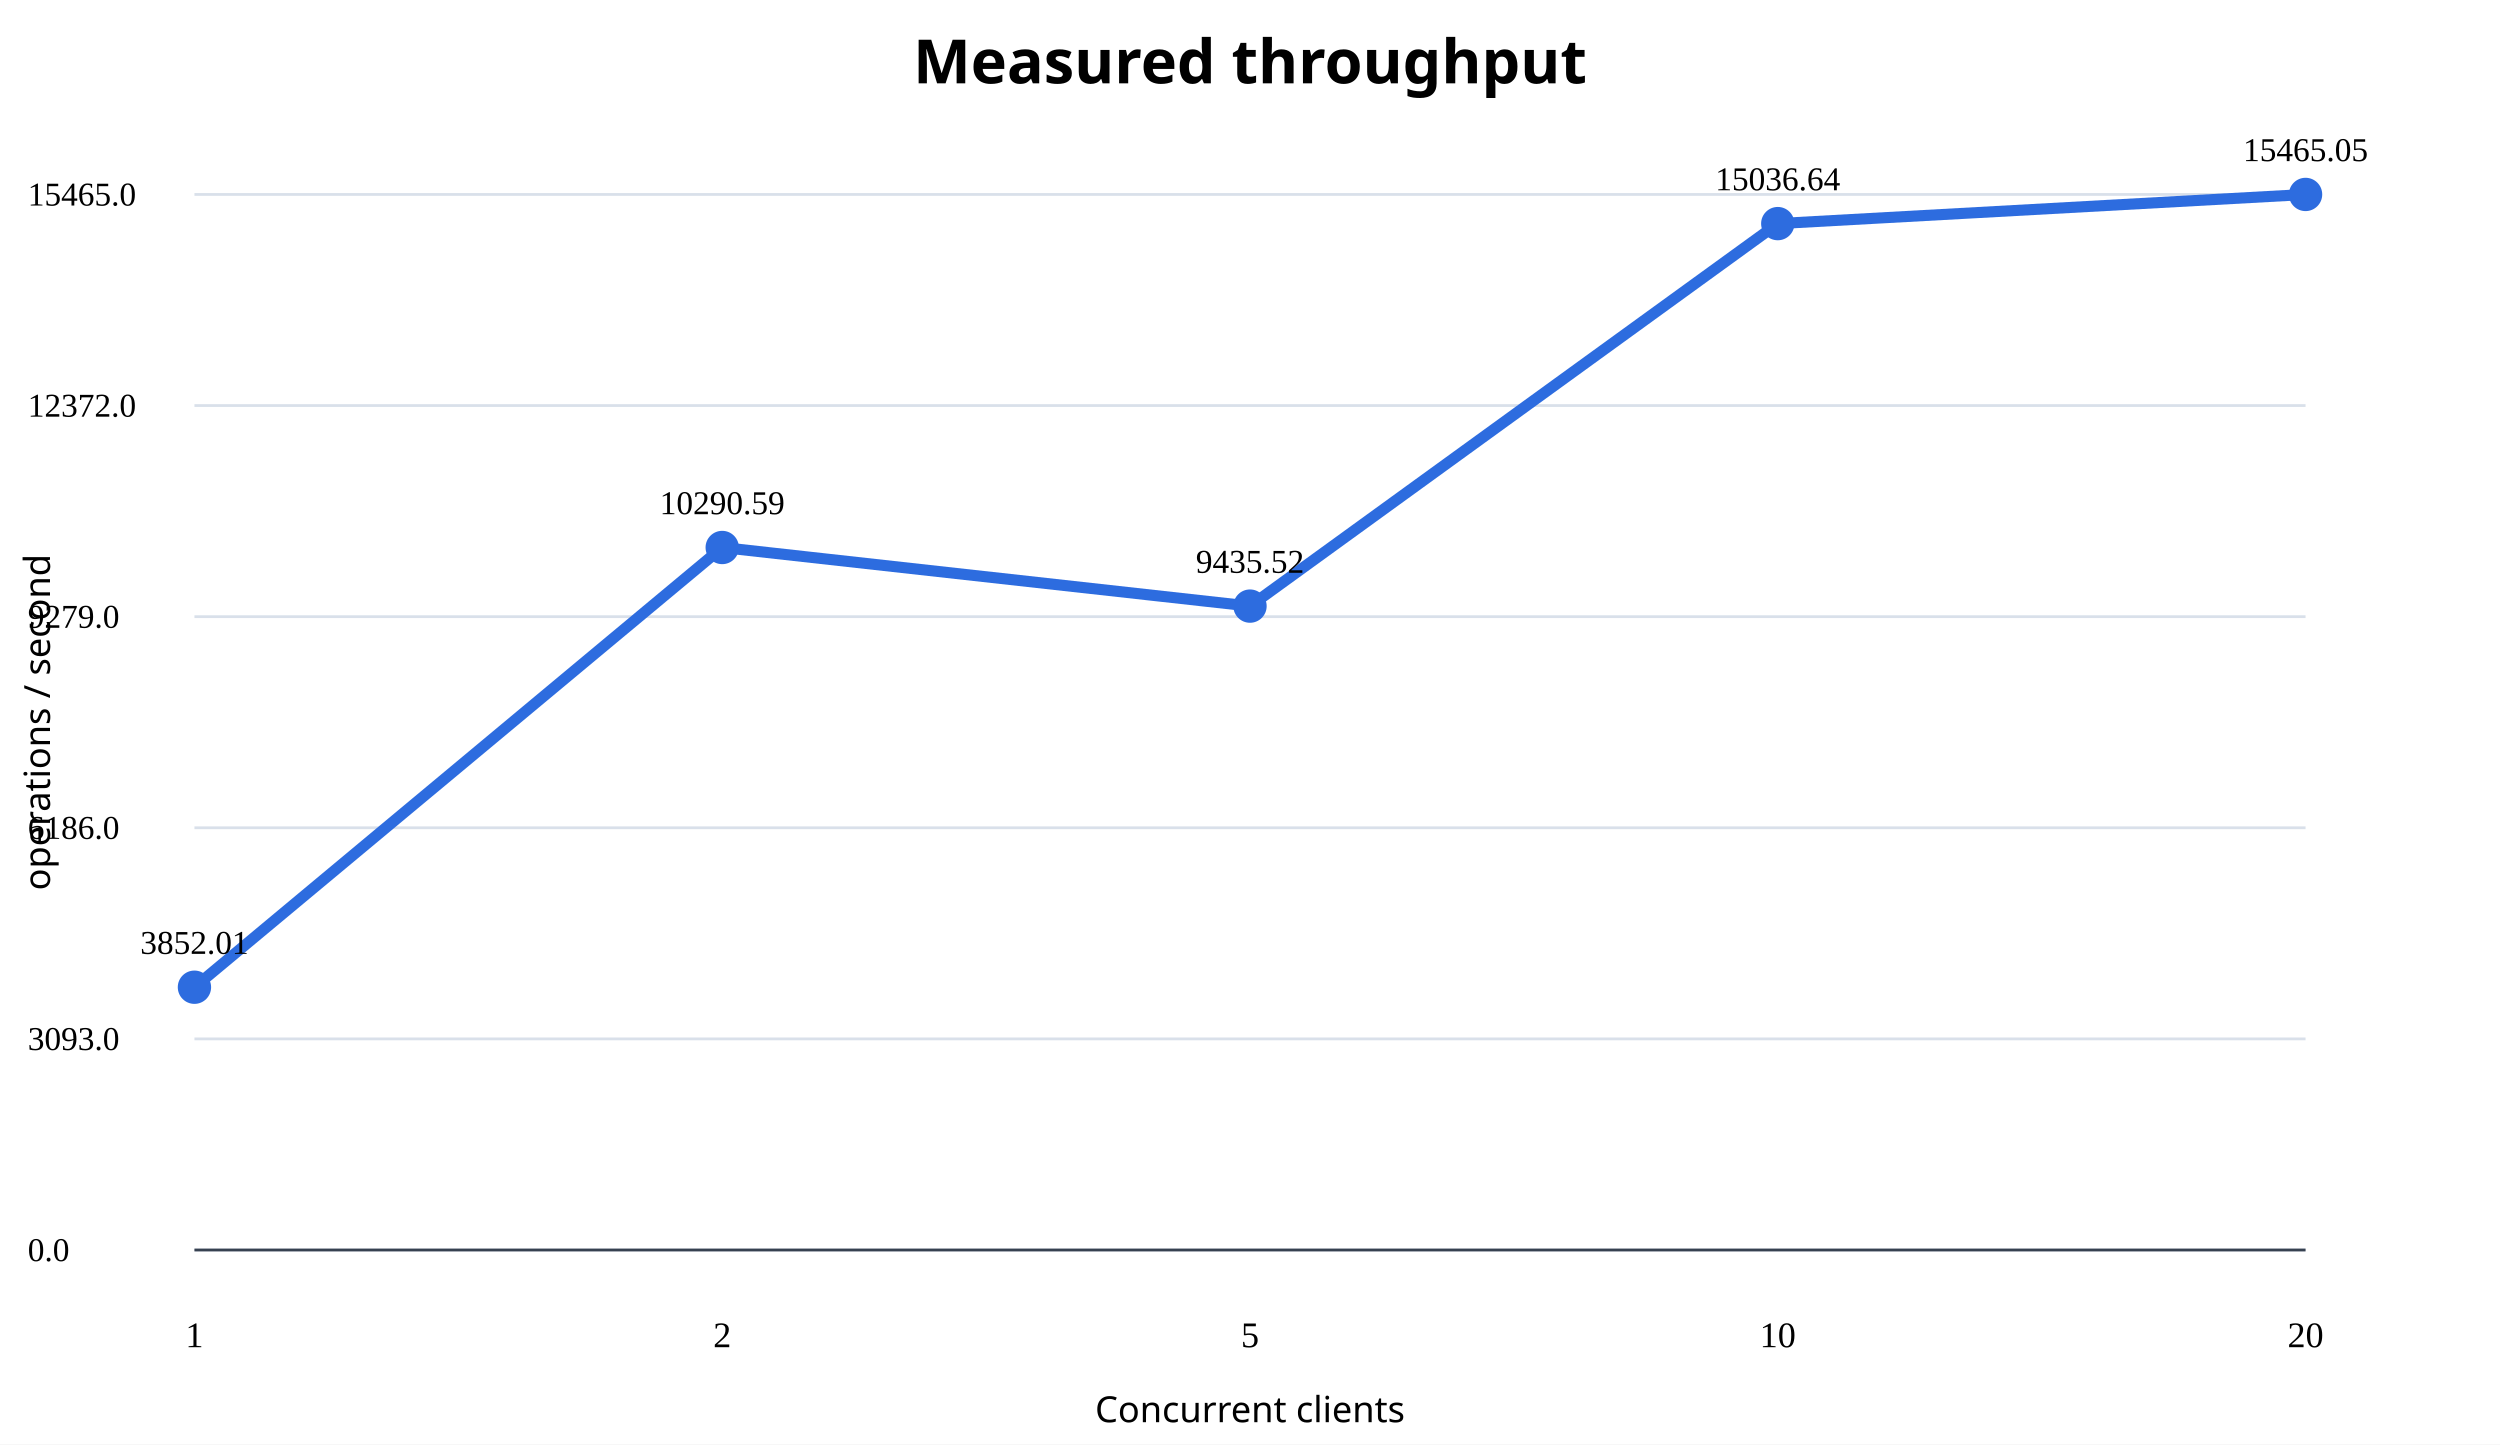
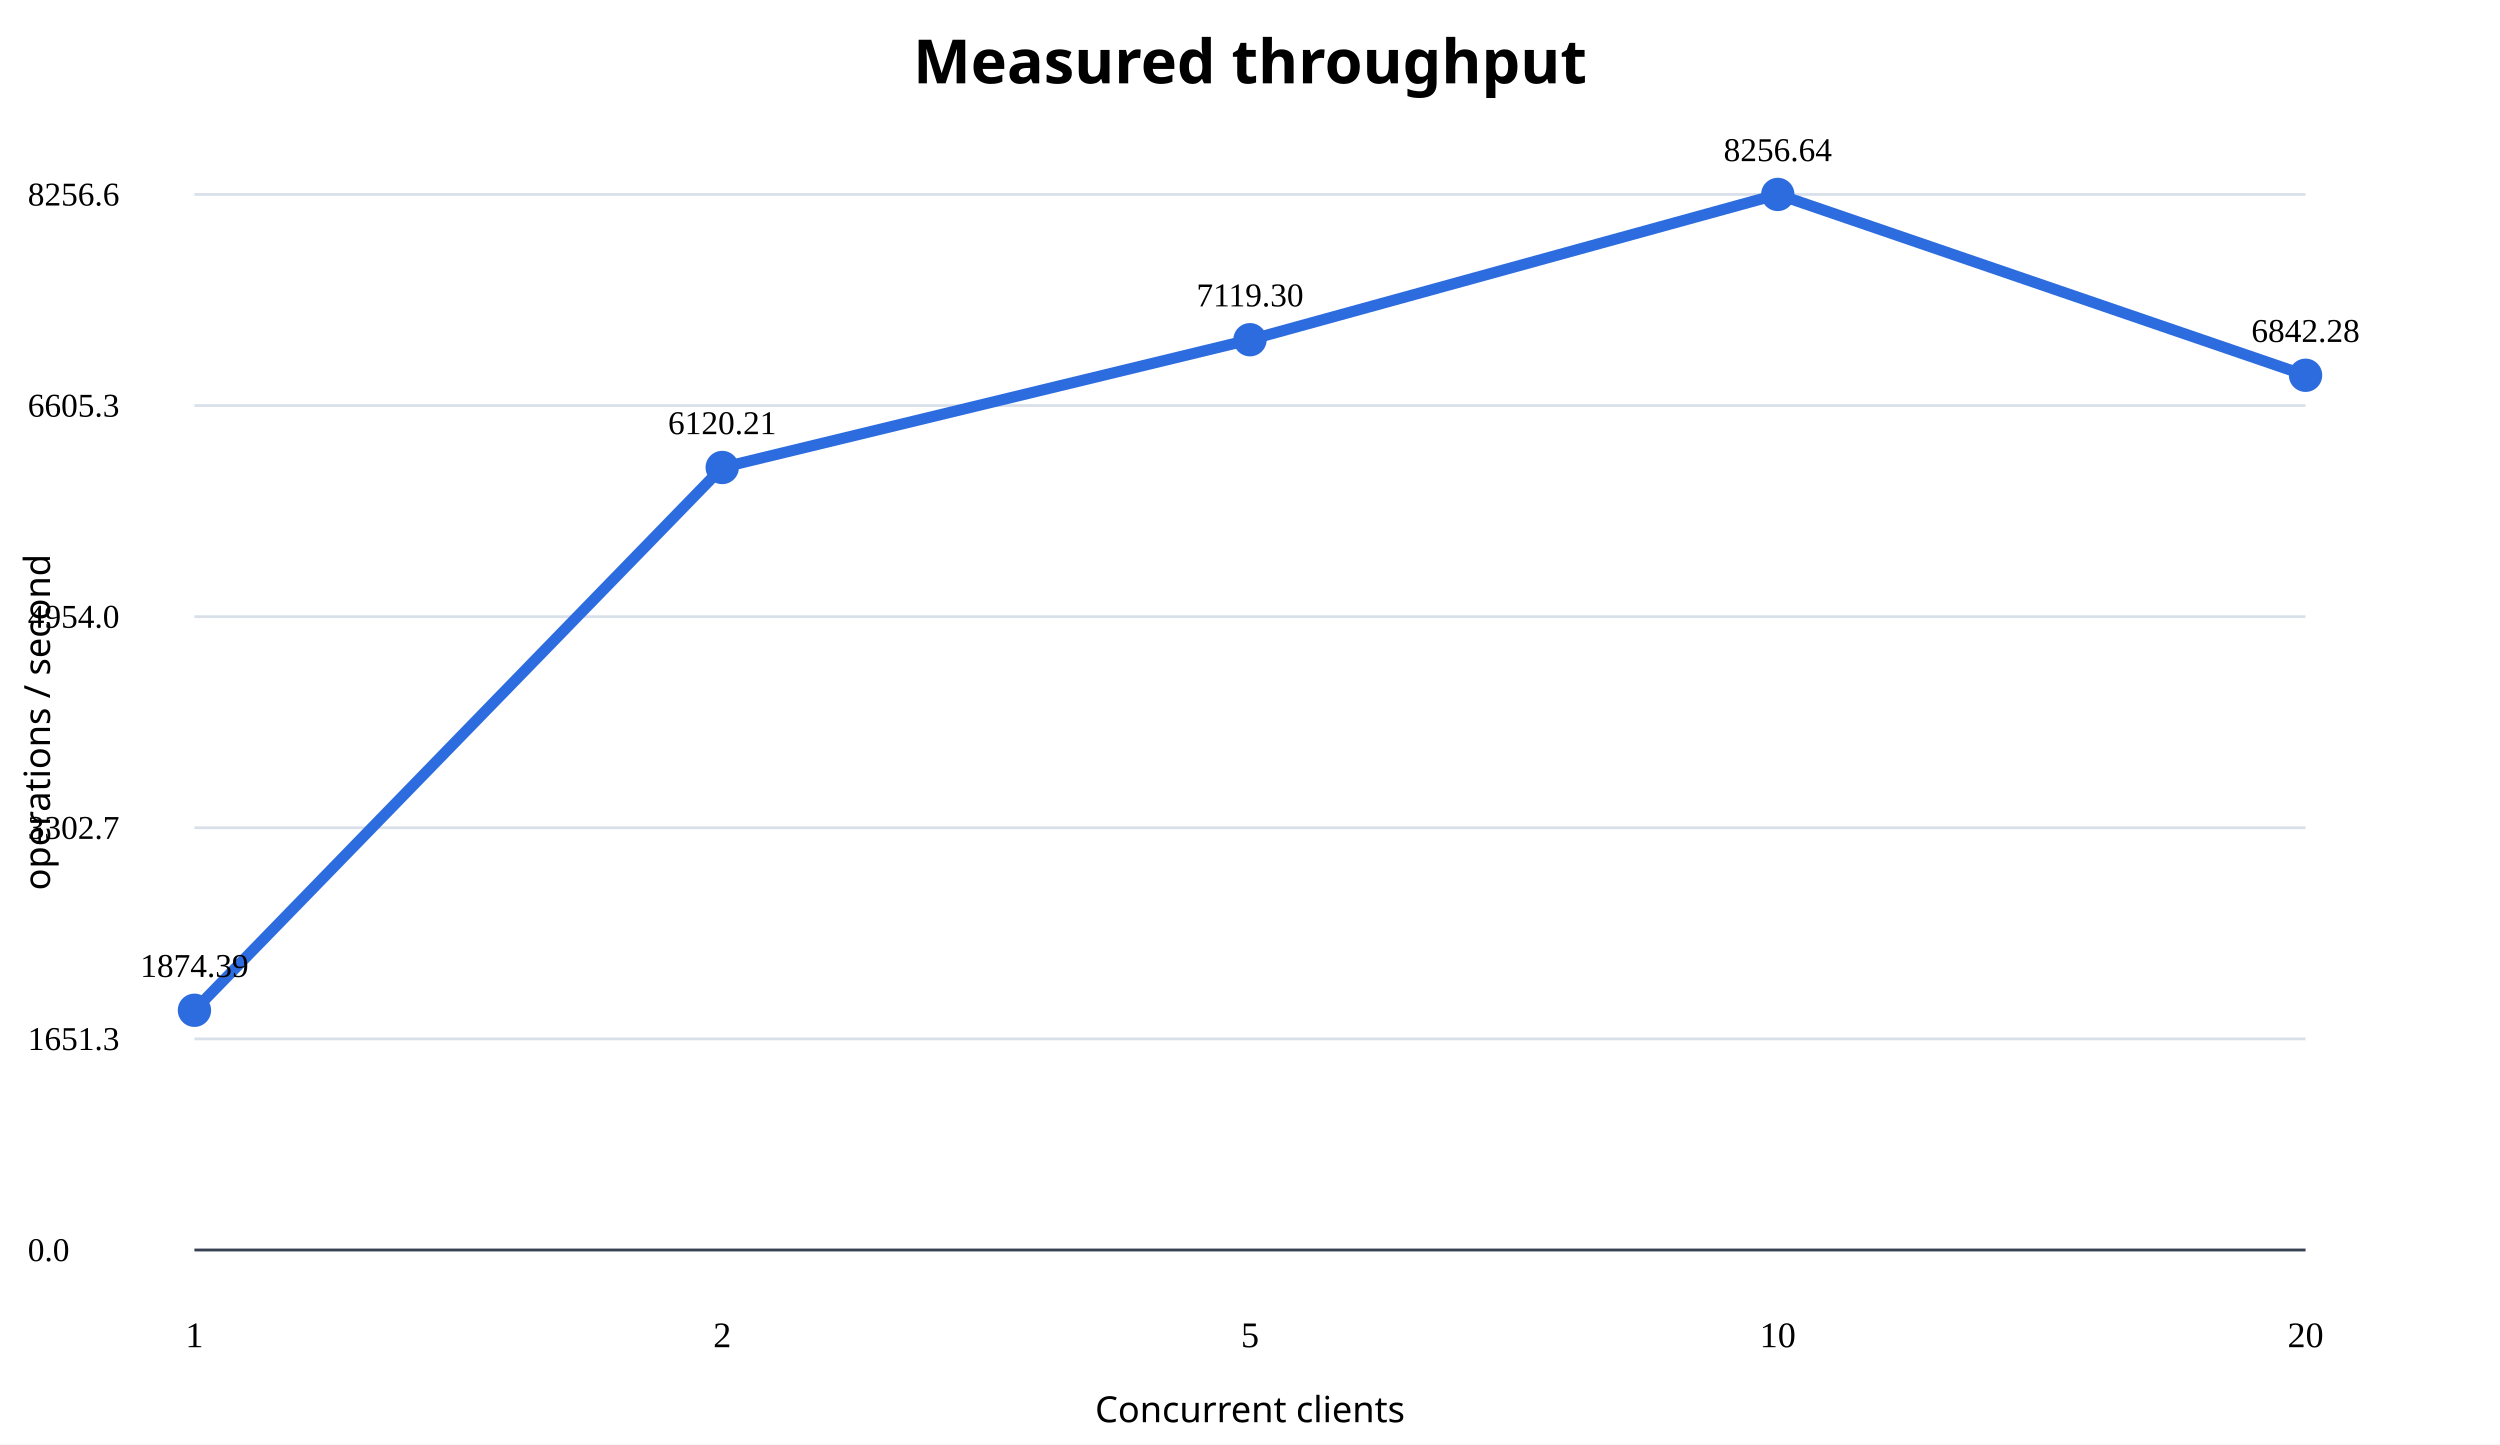
<svg xmlns="http://www.w3.org/2000/svg" width="900" height="520" viewBox="0 0 900 520">
  <rect width="100%" height="100%" fill="white" />
  <text x="450.0" y="30" text-anchor="middle" font-family="sans-serif" font-size="22" font-weight="bold">Measured throughput</text>
  <line x1="70" y1="450.0" x2="830" y2="450.0" stroke="#d9e0ea" />
  <text x="10" y="454.0" font-size="12">0.0</text>
  <line x1="70" y1="374.0" x2="830" y2="374.0" stroke="#d9e0ea" />
-   <text x="10" y="378.0" font-size="12">3093.0</text>
+   <text x="10" y="378.0" font-size="12">1651.3</text>
  <line x1="70" y1="298.0" x2="830" y2="298.0" stroke="#d9e0ea" />
-   <text x="10" y="302.0" font-size="12">6186.0</text>
+   <text x="10" y="302.0" font-size="12">3302.7</text>
  <line x1="70" y1="222.0" x2="830" y2="222.0" stroke="#d9e0ea" />
-   <text x="10" y="226.0" font-size="12">9279.0</text>
+   <text x="10" y="226.0" font-size="12">4954.0</text>
  <line x1="70" y1="146.0" x2="830" y2="146.0" stroke="#d9e0ea" />
-   <text x="10" y="150.0" font-size="12">12372.0</text>
+   <text x="10" y="150.0" font-size="12">6605.3</text>
  <line x1="70" y1="70.0" x2="830" y2="70.0" stroke="#d9e0ea" />
-   <text x="10" y="74.0" font-size="12">15465.0</text>
+   <text x="10" y="74.0" font-size="12">8256.6</text>
  <line x1="70" y1="450" x2="830" y2="450" stroke="#374151" />
-   <polyline points="70.0,355.4 260.0,197.1 450.0,218.2 640.0,80.5 830.0,70.0" fill="none" stroke="#2d6cdf" stroke-width="4" />
-   <circle cx="70.0" cy="355.4" r="6" fill="#2d6cdf" />
-   <text x="70.0" y="343.4" text-anchor="middle" font-size="12">3852.01</text>
-   <circle cx="260.0" cy="197.1" r="6" fill="#2d6cdf" />
-   <text x="260.0" y="185.1" text-anchor="middle" font-size="12">10290.59</text>
-   <circle cx="450.0" cy="218.2" r="6" fill="#2d6cdf" />
-   <text x="450.0" y="206.2" text-anchor="middle" font-size="12">9435.52</text>
-   <circle cx="640.0" cy="80.5" r="6" fill="#2d6cdf" />
-   <text x="640.0" y="68.5" text-anchor="middle" font-size="12">15036.64</text>
-   <circle cx="830.0" cy="70.0" r="6" fill="#2d6cdf" />
-   <text x="830.0" y="58.0" text-anchor="middle" font-size="12">15465.05</text>
+   <polyline points="70.0,363.7 260.0,168.3 450.0,122.3 640.0,70.0 830.0,135.1" fill="none" stroke="#2d6cdf" stroke-width="4" />
+   <circle cx="70.0" cy="363.7" r="6" fill="#2d6cdf" />
+   <text x="70.0" y="351.7" text-anchor="middle" font-size="12">1874.39</text>
+   <circle cx="260.0" cy="168.3" r="6" fill="#2d6cdf" />
+   <text x="260.0" y="156.3" text-anchor="middle" font-size="12">6120.21</text>
+   <circle cx="450.0" cy="122.3" r="6" fill="#2d6cdf" />
+   <text x="450.0" y="110.3" text-anchor="middle" font-size="12">7119.30</text>
+   <circle cx="640.0" cy="70.0" r="6" fill="#2d6cdf" />
+   <text x="640.0" y="58.0" text-anchor="middle" font-size="12">8256.64</text>
+   <circle cx="830.0" cy="135.1" r="6" fill="#2d6cdf" />
+   <text x="830.0" y="123.1" text-anchor="middle" font-size="12">6842.28</text>
  <text x="70.0" y="485" text-anchor="middle" font-size="13">1</text>
  <text x="260.0" y="485" text-anchor="middle" font-size="13">2</text>
  <text x="450.0" y="485" text-anchor="middle" font-size="13">5</text>
  <text x="640.0" y="485" text-anchor="middle" font-size="13">10</text>
  <text x="830.0" y="485" text-anchor="middle" font-size="13">20</text>
  <text x="450.0" y="512" text-anchor="middle" font-family="sans-serif" font-size="13">Concurrent clients</text>
  <text x="18" y="260.0" transform="rotate(-90 18 260.0)" text-anchor="middle" font-family="sans-serif" font-size="13">operations / second</text>
</svg>
